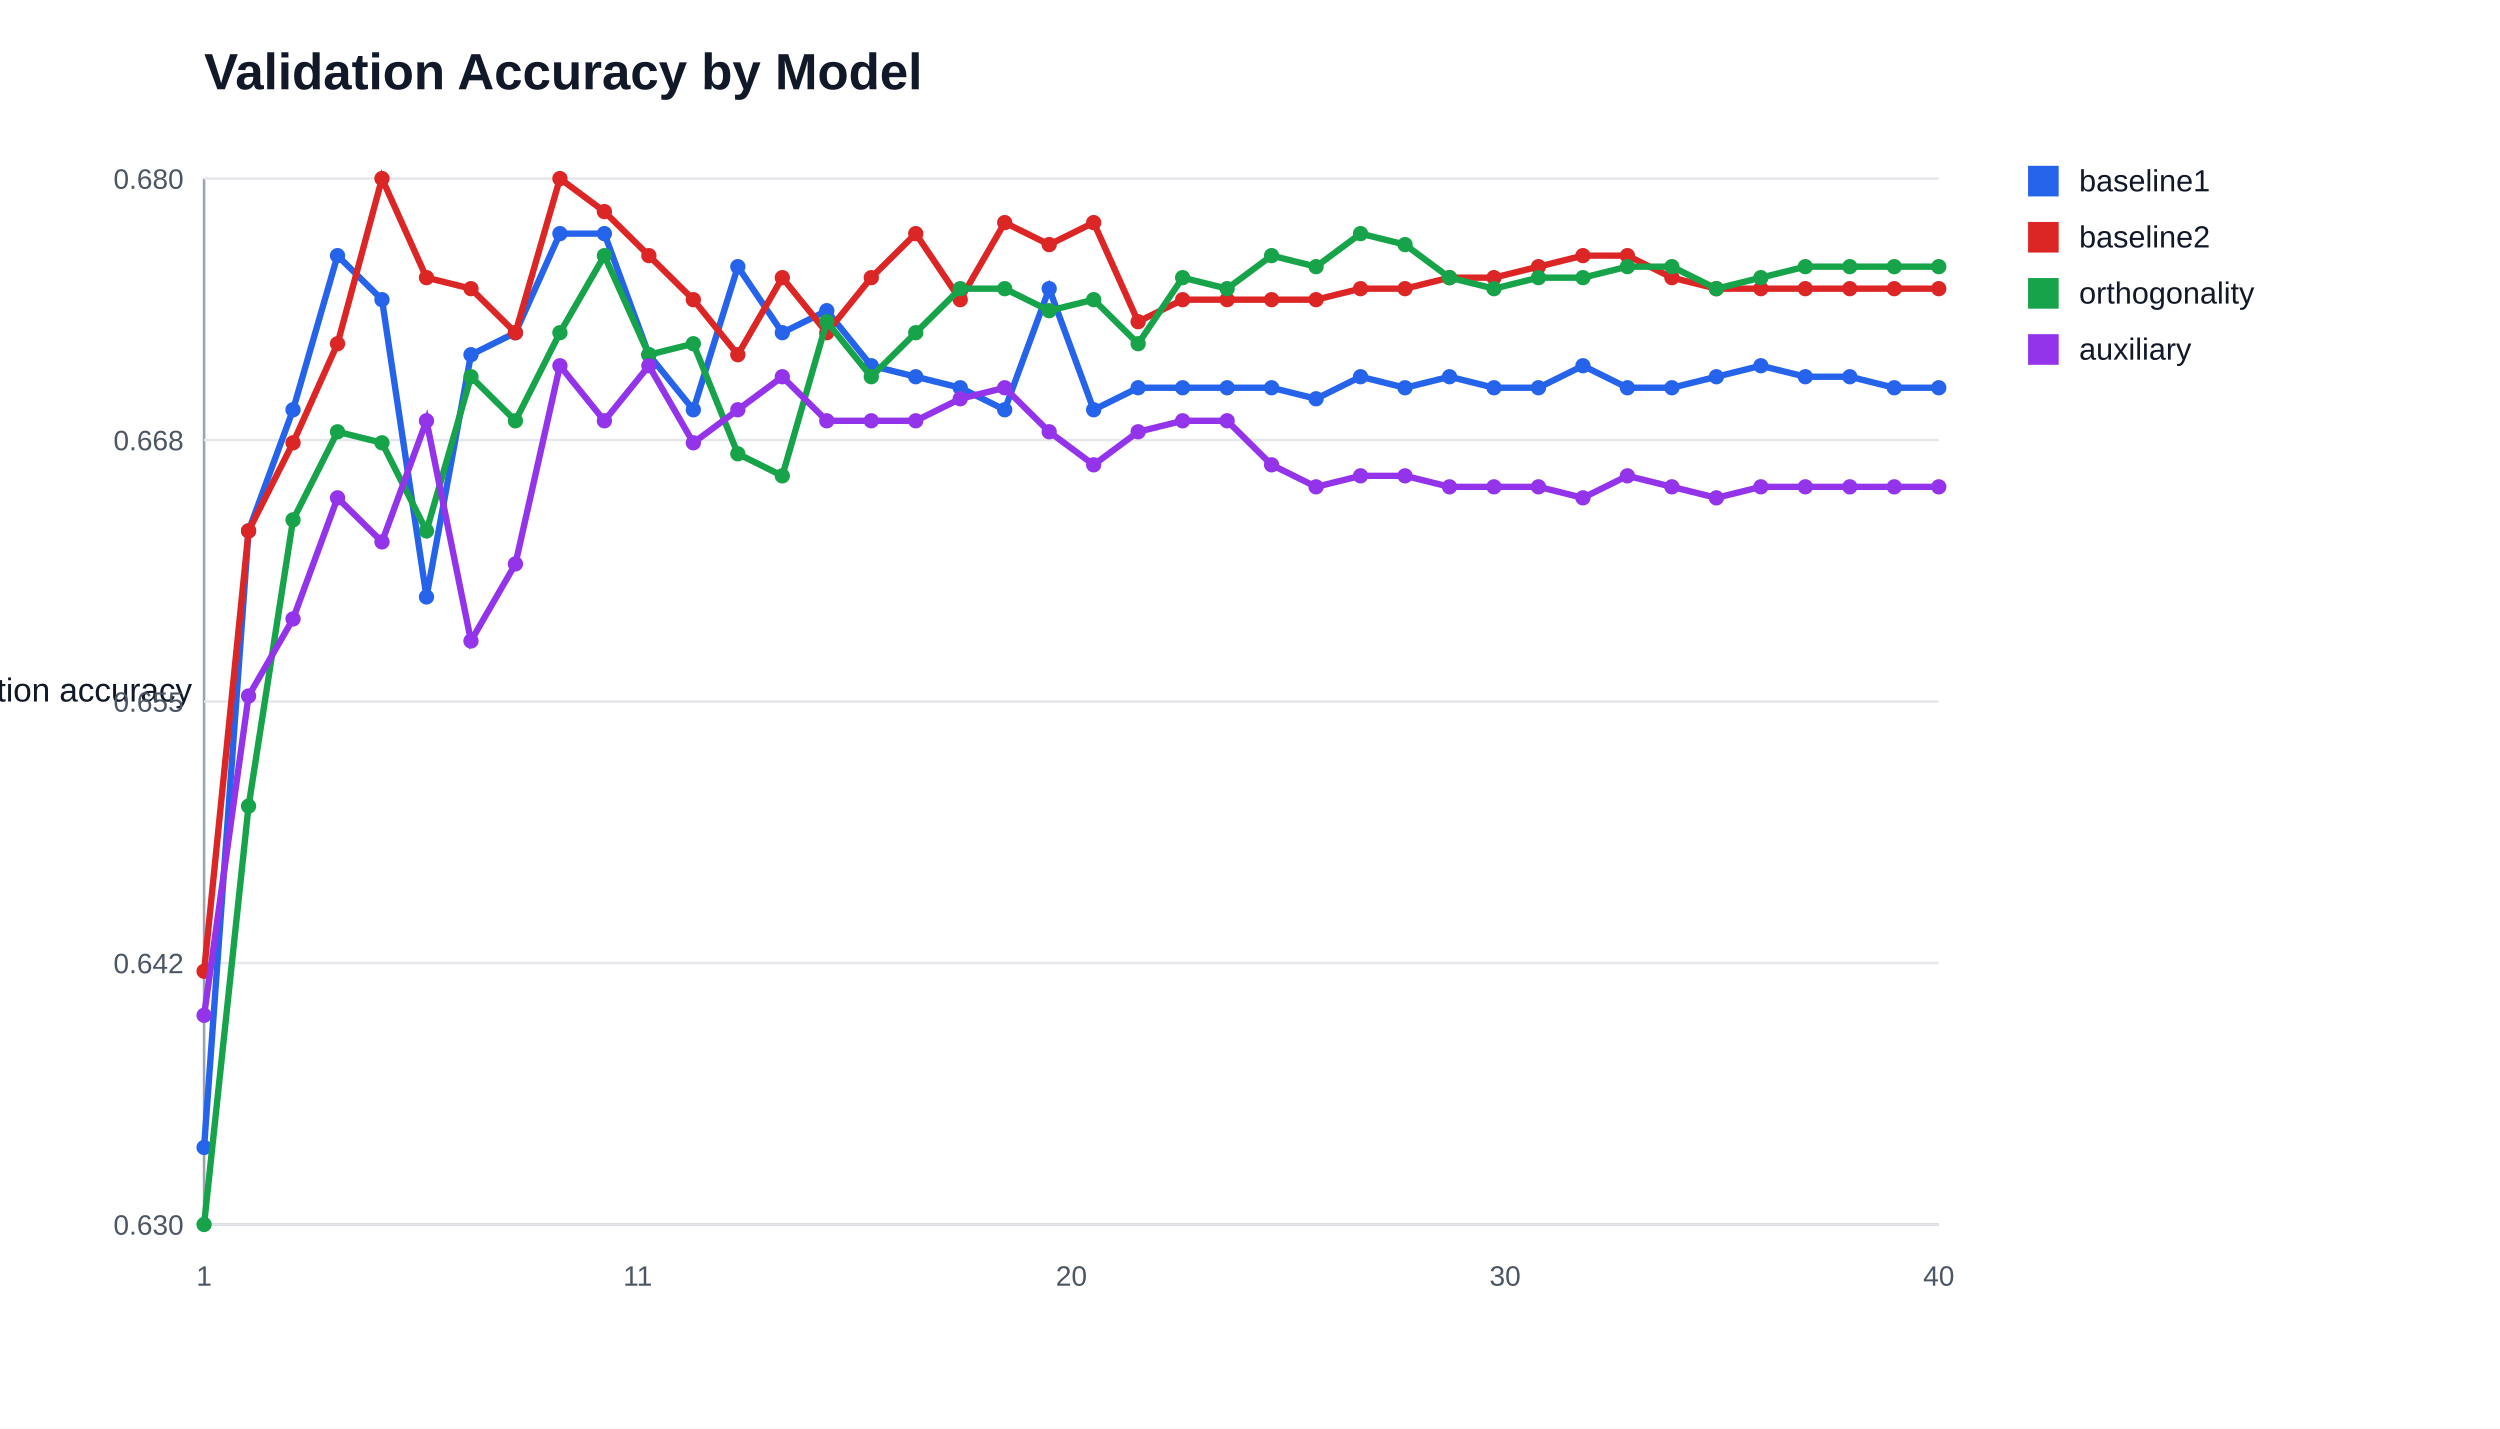
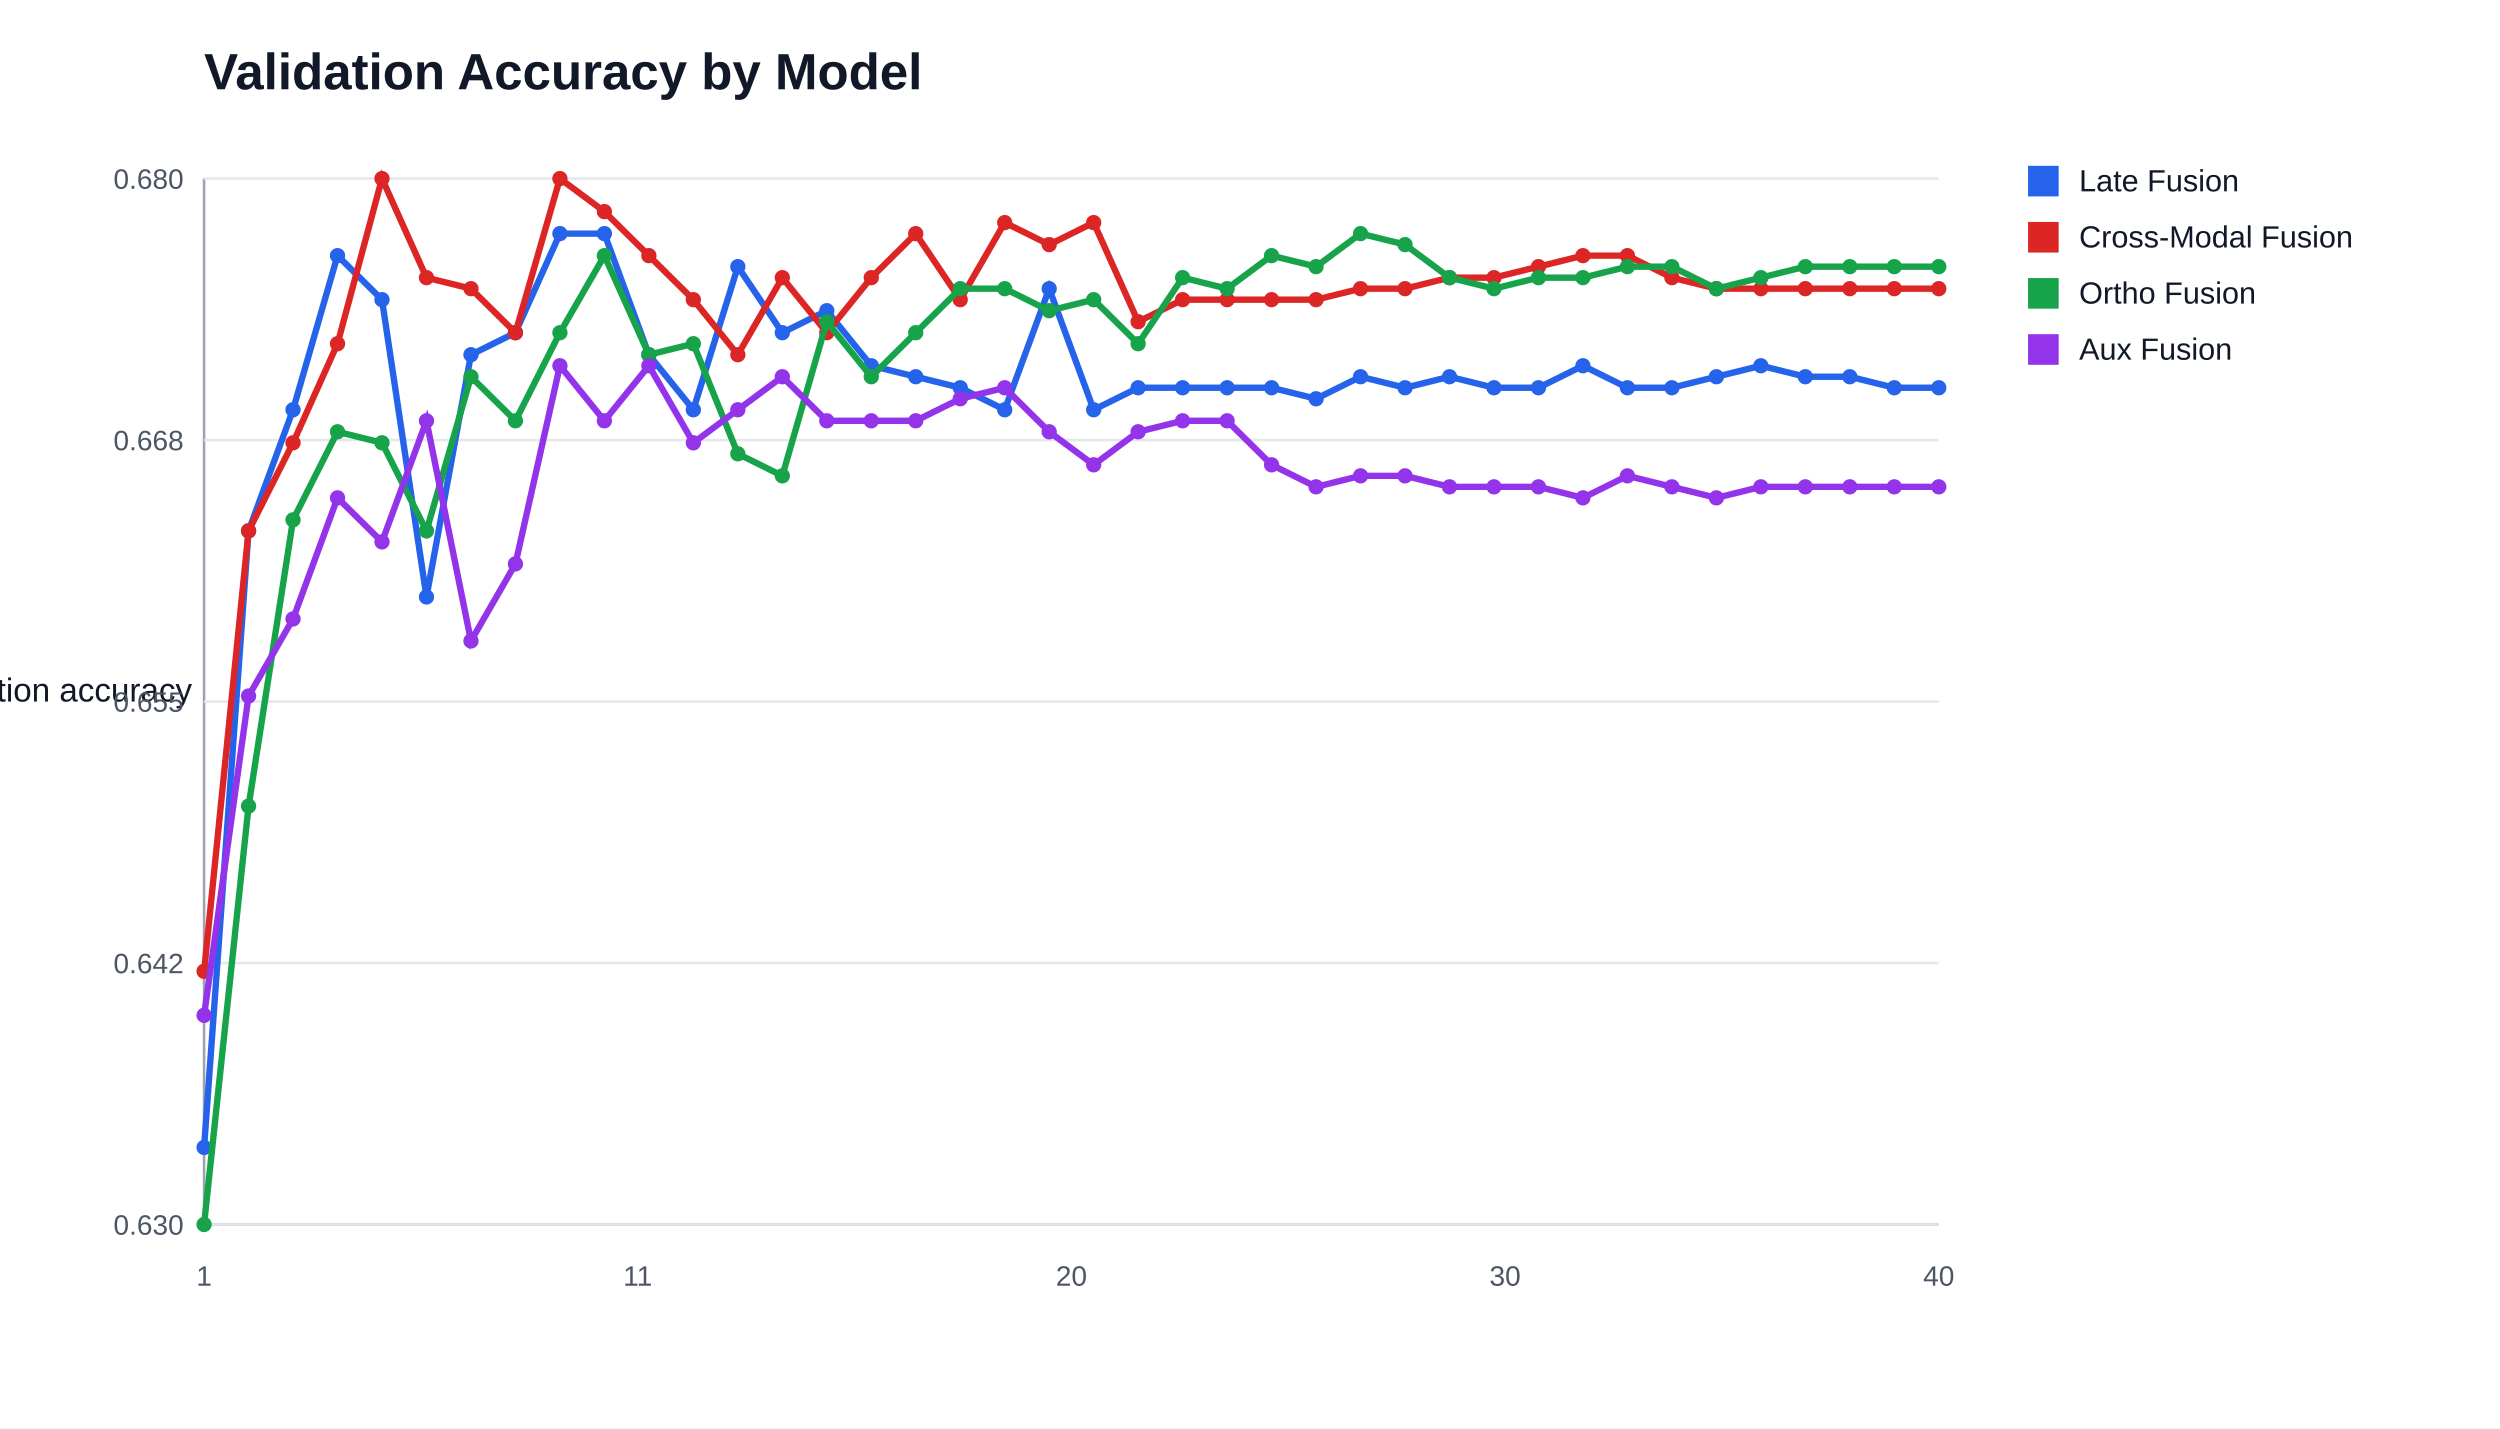
<svg xmlns="http://www.w3.org/2000/svg" width="980" height="560" viewBox="0 0 980 560" font-family="Arial, sans-serif">
  <rect width="100%" height="100%" fill="#ffffff" />
  <text x="80" y="35" font-size="20" font-weight="700" text-anchor="start" fill="#111827">Validation Accuracy by Model</text>
  <text x="20" y="275.0" font-size="13" font-weight="400" text-anchor="middle" fill="#111827">validation accuracy</text>
  <line x1="80" y1="70" x2="80" y2="480" stroke="#9ca3af" />
  <line x1="80" y1="480" x2="760" y2="480" stroke="#9ca3af" />
  <line x1="80" y1="480.0" x2="760" y2="480.0" stroke="#e5e7eb" />
  <text x="72" y="484.0" font-size="11" font-weight="400" text-anchor="end" fill="#4b5563">0.630</text>
  <line x1="80" y1="377.5" x2="760" y2="377.5" stroke="#e5e7eb" />
  <text x="72" y="381.5" font-size="11" font-weight="400" text-anchor="end" fill="#4b5563">0.642</text>
  <line x1="80" y1="275" x2="760" y2="275" stroke="#e5e7eb" />
  <text x="72" y="279" font-size="11" font-weight="400" text-anchor="end" fill="#4b5563">0.655</text>
  <line x1="80" y1="172.5" x2="760" y2="172.5" stroke="#e5e7eb" />
  <text x="72" y="176.5" font-size="11" font-weight="400" text-anchor="end" fill="#4b5563">0.668</text>
  <line x1="80" y1="70.0" x2="760" y2="70.0" stroke="#e5e7eb" />
  <text x="72" y="74.0" font-size="11" font-weight="400" text-anchor="end" fill="#4b5563">0.680</text>
  <text x="80.0" y="504" font-size="11" font-weight="400" text-anchor="middle" fill="#4b5563">1</text>
  <text x="250.0" y="504" font-size="11" font-weight="400" text-anchor="middle" fill="#4b5563">11</text>
  <text x="420.0" y="504" font-size="11" font-weight="400" text-anchor="middle" fill="#4b5563">20</text>
  <text x="590.0" y="504" font-size="11" font-weight="400" text-anchor="middle" fill="#4b5563">30</text>
  <text x="760.0" y="504" font-size="11" font-weight="400" text-anchor="middle" fill="#4b5563">40</text>
  <polyline points="80.00,449.79 97.44,208.11 114.87,160.63 132.31,100.21 149.74,117.47 167.18,234.00 184.62,139.05 202.05,130.42 219.49,91.58 236.92,91.58 254.36,139.05 271.79,160.63 289.23,104.53 306.67,130.42 324.10,121.79 341.54,143.37 358.97,147.68 376.41,152.00 393.85,160.63 411.28,113.16 428.72,160.63 446.15,152.00 463.59,152.00 481.03,152.00 498.46,152.00 515.90,156.32 533.33,147.68 550.77,152.00 568.21,147.68 585.64,152.00 603.08,152.00 620.51,143.37 637.95,152.00 655.38,152.00 672.82,147.68 690.26,143.37 707.69,147.68 725.13,147.68 742.56,152.00 760.00,152.00" fill="none" stroke="#2563eb" stroke-width="2.5" />
  <circle cx="80.00" cy="449.79" r="3" fill="#2563eb" />
  <circle cx="97.44" cy="208.11" r="3" fill="#2563eb" />
  <circle cx="114.87" cy="160.63" r="3" fill="#2563eb" />
  <circle cx="132.31" cy="100.21" r="3" fill="#2563eb" />
  <circle cx="149.74" cy="117.47" r="3" fill="#2563eb" />
  <circle cx="167.18" cy="234.00" r="3" fill="#2563eb" />
  <circle cx="184.62" cy="139.05" r="3" fill="#2563eb" />
  <circle cx="202.05" cy="130.42" r="3" fill="#2563eb" />
  <circle cx="219.49" cy="91.58" r="3" fill="#2563eb" />
  <circle cx="236.92" cy="91.58" r="3" fill="#2563eb" />
  <circle cx="254.36" cy="139.05" r="3" fill="#2563eb" />
  <circle cx="271.79" cy="160.63" r="3" fill="#2563eb" />
  <circle cx="289.23" cy="104.53" r="3" fill="#2563eb" />
  <circle cx="306.67" cy="130.42" r="3" fill="#2563eb" />
  <circle cx="324.10" cy="121.79" r="3" fill="#2563eb" />
  <circle cx="341.54" cy="143.37" r="3" fill="#2563eb" />
  <circle cx="358.97" cy="147.68" r="3" fill="#2563eb" />
  <circle cx="376.41" cy="152.00" r="3" fill="#2563eb" />
  <circle cx="393.85" cy="160.63" r="3" fill="#2563eb" />
  <circle cx="411.28" cy="113.16" r="3" fill="#2563eb" />
  <circle cx="428.72" cy="160.63" r="3" fill="#2563eb" />
  <circle cx="446.15" cy="152.00" r="3" fill="#2563eb" />
  <circle cx="463.59" cy="152.00" r="3" fill="#2563eb" />
  <circle cx="481.03" cy="152.00" r="3" fill="#2563eb" />
  <circle cx="498.46" cy="152.00" r="3" fill="#2563eb" />
  <circle cx="515.90" cy="156.32" r="3" fill="#2563eb" />
  <circle cx="533.33" cy="147.68" r="3" fill="#2563eb" />
  <circle cx="550.77" cy="152.00" r="3" fill="#2563eb" />
  <circle cx="568.21" cy="147.68" r="3" fill="#2563eb" />
  <circle cx="585.64" cy="152.00" r="3" fill="#2563eb" />
  <circle cx="603.08" cy="152.00" r="3" fill="#2563eb" />
  <circle cx="620.51" cy="143.37" r="3" fill="#2563eb" />
  <circle cx="637.95" cy="152.00" r="3" fill="#2563eb" />
  <circle cx="655.38" cy="152.00" r="3" fill="#2563eb" />
  <circle cx="672.82" cy="147.68" r="3" fill="#2563eb" />
  <circle cx="690.26" cy="143.37" r="3" fill="#2563eb" />
  <circle cx="707.69" cy="147.68" r="3" fill="#2563eb" />
  <circle cx="725.13" cy="147.68" r="3" fill="#2563eb" />
  <circle cx="742.56" cy="152.00" r="3" fill="#2563eb" />
  <circle cx="760.00" cy="152.00" r="3" fill="#2563eb" />
  <rect x="795" y="65" width="12" height="12" fill="#2563eb" />
-   <text x="815" y="75" font-size="12" font-weight="400" text-anchor="start" fill="#111827">baseline1</text>
+   <text x="815" y="75" font-size="12" font-weight="400" text-anchor="start" fill="#111827">Late Fusion</text>
  <polyline points="80.00,380.74 97.44,208.11 114.87,173.58 132.31,134.74 149.74,70.00 167.18,108.84 184.62,113.16 202.05,130.42 219.49,70.00 236.92,82.95 254.36,100.21 271.79,117.47 289.23,139.05 306.67,108.84 324.10,130.42 341.54,108.84 358.97,91.58 376.41,117.47 393.85,87.26 411.28,95.89 428.72,87.26 446.15,126.11 463.59,117.47 481.03,117.47 498.46,117.47 515.90,117.47 533.33,113.16 550.77,113.16 568.21,108.84 585.64,108.84 603.08,104.53 620.51,100.21 637.95,100.21 655.38,108.84 672.82,113.16 690.26,113.16 707.69,113.16 725.13,113.16 742.56,113.16 760.00,113.16" fill="none" stroke="#dc2626" stroke-width="2.5" />
  <circle cx="80.00" cy="380.74" r="3" fill="#dc2626" />
  <circle cx="97.44" cy="208.11" r="3" fill="#dc2626" />
  <circle cx="114.87" cy="173.58" r="3" fill="#dc2626" />
  <circle cx="132.31" cy="134.74" r="3" fill="#dc2626" />
  <circle cx="149.74" cy="70.00" r="3" fill="#dc2626" />
  <circle cx="167.18" cy="108.84" r="3" fill="#dc2626" />
  <circle cx="184.62" cy="113.16" r="3" fill="#dc2626" />
  <circle cx="202.05" cy="130.42" r="3" fill="#dc2626" />
  <circle cx="219.49" cy="70.00" r="3" fill="#dc2626" />
  <circle cx="236.92" cy="82.95" r="3" fill="#dc2626" />
  <circle cx="254.36" cy="100.21" r="3" fill="#dc2626" />
  <circle cx="271.79" cy="117.47" r="3" fill="#dc2626" />
  <circle cx="289.23" cy="139.05" r="3" fill="#dc2626" />
  <circle cx="306.67" cy="108.84" r="3" fill="#dc2626" />
  <circle cx="324.10" cy="130.42" r="3" fill="#dc2626" />
  <circle cx="341.54" cy="108.84" r="3" fill="#dc2626" />
  <circle cx="358.97" cy="91.58" r="3" fill="#dc2626" />
  <circle cx="376.41" cy="117.47" r="3" fill="#dc2626" />
  <circle cx="393.85" cy="87.26" r="3" fill="#dc2626" />
  <circle cx="411.28" cy="95.89" r="3" fill="#dc2626" />
  <circle cx="428.72" cy="87.26" r="3" fill="#dc2626" />
  <circle cx="446.15" cy="126.11" r="3" fill="#dc2626" />
  <circle cx="463.59" cy="117.47" r="3" fill="#dc2626" />
  <circle cx="481.03" cy="117.47" r="3" fill="#dc2626" />
  <circle cx="498.46" cy="117.47" r="3" fill="#dc2626" />
  <circle cx="515.90" cy="117.47" r="3" fill="#dc2626" />
  <circle cx="533.33" cy="113.16" r="3" fill="#dc2626" />
  <circle cx="550.77" cy="113.16" r="3" fill="#dc2626" />
  <circle cx="568.21" cy="108.84" r="3" fill="#dc2626" />
  <circle cx="585.64" cy="108.84" r="3" fill="#dc2626" />
  <circle cx="603.08" cy="104.53" r="3" fill="#dc2626" />
  <circle cx="620.51" cy="100.21" r="3" fill="#dc2626" />
  <circle cx="637.95" cy="100.21" r="3" fill="#dc2626" />
  <circle cx="655.38" cy="108.84" r="3" fill="#dc2626" />
  <circle cx="672.82" cy="113.16" r="3" fill="#dc2626" />
  <circle cx="690.26" cy="113.16" r="3" fill="#dc2626" />
  <circle cx="707.69" cy="113.16" r="3" fill="#dc2626" />
  <circle cx="725.13" cy="113.16" r="3" fill="#dc2626" />
  <circle cx="742.56" cy="113.16" r="3" fill="#dc2626" />
  <circle cx="760.00" cy="113.16" r="3" fill="#dc2626" />
  <rect x="795" y="87" width="12" height="12" fill="#dc2626" />
-   <text x="815" y="97" font-size="12" font-weight="400" text-anchor="start" fill="#111827">baseline2</text>
+   <text x="815" y="97" font-size="12" font-weight="400" text-anchor="start" fill="#111827">Cross-Modal Fusion</text>
  <polyline points="80.00,480.00 97.44,316.00 114.87,203.79 132.31,169.26 149.74,173.58 167.18,208.11 184.62,147.68 202.05,164.95 219.49,130.42 236.92,100.21 254.36,139.05 271.79,134.74 289.23,177.89 306.67,186.53 324.10,126.11 341.54,147.68 358.97,130.42 376.41,113.16 393.85,113.16 411.28,121.79 428.72,117.47 446.15,134.74 463.59,108.84 481.03,113.16 498.46,100.21 515.90,104.53 533.33,91.58 550.77,95.89 568.21,108.84 585.64,113.16 603.08,108.84 620.51,108.84 637.95,104.53 655.38,104.53 672.82,113.16 690.26,108.84 707.69,104.53 725.13,104.53 742.56,104.53 760.00,104.53" fill="none" stroke="#16a34a" stroke-width="2.5" />
  <circle cx="80.00" cy="480.00" r="3" fill="#16a34a" />
  <circle cx="97.44" cy="316.00" r="3" fill="#16a34a" />
  <circle cx="114.87" cy="203.79" r="3" fill="#16a34a" />
  <circle cx="132.31" cy="169.26" r="3" fill="#16a34a" />
  <circle cx="149.74" cy="173.58" r="3" fill="#16a34a" />
  <circle cx="167.18" cy="208.11" r="3" fill="#16a34a" />
  <circle cx="184.62" cy="147.68" r="3" fill="#16a34a" />
  <circle cx="202.05" cy="164.95" r="3" fill="#16a34a" />
  <circle cx="219.49" cy="130.42" r="3" fill="#16a34a" />
  <circle cx="236.92" cy="100.21" r="3" fill="#16a34a" />
  <circle cx="254.36" cy="139.05" r="3" fill="#16a34a" />
  <circle cx="271.79" cy="134.74" r="3" fill="#16a34a" />
  <circle cx="289.23" cy="177.89" r="3" fill="#16a34a" />
  <circle cx="306.67" cy="186.53" r="3" fill="#16a34a" />
  <circle cx="324.10" cy="126.11" r="3" fill="#16a34a" />
  <circle cx="341.54" cy="147.68" r="3" fill="#16a34a" />
  <circle cx="358.97" cy="130.42" r="3" fill="#16a34a" />
  <circle cx="376.41" cy="113.16" r="3" fill="#16a34a" />
  <circle cx="393.85" cy="113.16" r="3" fill="#16a34a" />
  <circle cx="411.28" cy="121.79" r="3" fill="#16a34a" />
  <circle cx="428.72" cy="117.47" r="3" fill="#16a34a" />
  <circle cx="446.15" cy="134.74" r="3" fill="#16a34a" />
  <circle cx="463.59" cy="108.84" r="3" fill="#16a34a" />
  <circle cx="481.03" cy="113.16" r="3" fill="#16a34a" />
  <circle cx="498.46" cy="100.21" r="3" fill="#16a34a" />
  <circle cx="515.90" cy="104.53" r="3" fill="#16a34a" />
  <circle cx="533.33" cy="91.58" r="3" fill="#16a34a" />
  <circle cx="550.77" cy="95.89" r="3" fill="#16a34a" />
  <circle cx="568.21" cy="108.84" r="3" fill="#16a34a" />
  <circle cx="585.64" cy="113.16" r="3" fill="#16a34a" />
  <circle cx="603.08" cy="108.84" r="3" fill="#16a34a" />
  <circle cx="620.51" cy="108.84" r="3" fill="#16a34a" />
  <circle cx="637.95" cy="104.53" r="3" fill="#16a34a" />
  <circle cx="655.38" cy="104.53" r="3" fill="#16a34a" />
  <circle cx="672.82" cy="113.16" r="3" fill="#16a34a" />
  <circle cx="690.26" cy="108.84" r="3" fill="#16a34a" />
  <circle cx="707.69" cy="104.53" r="3" fill="#16a34a" />
  <circle cx="725.13" cy="104.53" r="3" fill="#16a34a" />
  <circle cx="742.56" cy="104.53" r="3" fill="#16a34a" />
  <circle cx="760.00" cy="104.53" r="3" fill="#16a34a" />
  <rect x="795" y="109" width="12" height="12" fill="#16a34a" />
-   <text x="815" y="119" font-size="12" font-weight="400" text-anchor="start" fill="#111827">orthogonality</text>
+   <text x="815" y="119" font-size="12" font-weight="400" text-anchor="start" fill="#111827">Ortho Fusion</text>
  <polyline points="80.00,398.00 97.44,272.84 114.87,242.63 132.31,195.16 149.74,212.42 167.18,164.95 184.62,251.26 202.05,221.05 219.49,143.37 236.92,164.95 254.36,143.37 271.79,173.58 289.23,160.63 306.67,147.68 324.10,164.95 341.54,164.95 358.97,164.95 376.41,156.32 393.85,152.00 411.28,169.26 428.72,182.21 446.15,169.26 463.59,164.95 481.03,164.95 498.46,182.21 515.90,190.84 533.33,186.53 550.77,186.53 568.21,190.84 585.64,190.84 603.08,190.84 620.51,195.16 637.95,186.53 655.38,190.84 672.82,195.16 690.26,190.84 707.69,190.84 725.13,190.84 742.56,190.84 760.00,190.84" fill="none" stroke="#9333ea" stroke-width="2.5" />
  <circle cx="80.00" cy="398.00" r="3" fill="#9333ea" />
  <circle cx="97.44" cy="272.84" r="3" fill="#9333ea" />
  <circle cx="114.87" cy="242.63" r="3" fill="#9333ea" />
  <circle cx="132.31" cy="195.16" r="3" fill="#9333ea" />
  <circle cx="149.74" cy="212.42" r="3" fill="#9333ea" />
  <circle cx="167.18" cy="164.95" r="3" fill="#9333ea" />
  <circle cx="184.62" cy="251.26" r="3" fill="#9333ea" />
  <circle cx="202.05" cy="221.05" r="3" fill="#9333ea" />
  <circle cx="219.49" cy="143.37" r="3" fill="#9333ea" />
  <circle cx="236.92" cy="164.95" r="3" fill="#9333ea" />
  <circle cx="254.36" cy="143.37" r="3" fill="#9333ea" />
  <circle cx="271.79" cy="173.58" r="3" fill="#9333ea" />
  <circle cx="289.23" cy="160.63" r="3" fill="#9333ea" />
  <circle cx="306.67" cy="147.68" r="3" fill="#9333ea" />
  <circle cx="324.10" cy="164.95" r="3" fill="#9333ea" />
  <circle cx="341.54" cy="164.95" r="3" fill="#9333ea" />
  <circle cx="358.97" cy="164.95" r="3" fill="#9333ea" />
  <circle cx="376.41" cy="156.32" r="3" fill="#9333ea" />
  <circle cx="393.85" cy="152.00" r="3" fill="#9333ea" />
  <circle cx="411.28" cy="169.26" r="3" fill="#9333ea" />
  <circle cx="428.72" cy="182.21" r="3" fill="#9333ea" />
  <circle cx="446.15" cy="169.26" r="3" fill="#9333ea" />
  <circle cx="463.59" cy="164.95" r="3" fill="#9333ea" />
  <circle cx="481.03" cy="164.95" r="3" fill="#9333ea" />
  <circle cx="498.46" cy="182.21" r="3" fill="#9333ea" />
  <circle cx="515.90" cy="190.84" r="3" fill="#9333ea" />
  <circle cx="533.33" cy="186.53" r="3" fill="#9333ea" />
  <circle cx="550.77" cy="186.53" r="3" fill="#9333ea" />
  <circle cx="568.21" cy="190.84" r="3" fill="#9333ea" />
  <circle cx="585.64" cy="190.84" r="3" fill="#9333ea" />
  <circle cx="603.08" cy="190.84" r="3" fill="#9333ea" />
  <circle cx="620.51" cy="195.16" r="3" fill="#9333ea" />
  <circle cx="637.95" cy="186.53" r="3" fill="#9333ea" />
  <circle cx="655.38" cy="190.84" r="3" fill="#9333ea" />
  <circle cx="672.82" cy="195.16" r="3" fill="#9333ea" />
  <circle cx="690.26" cy="190.84" r="3" fill="#9333ea" />
  <circle cx="707.69" cy="190.84" r="3" fill="#9333ea" />
  <circle cx="725.13" cy="190.84" r="3" fill="#9333ea" />
  <circle cx="742.56" cy="190.84" r="3" fill="#9333ea" />
  <circle cx="760.00" cy="190.84" r="3" fill="#9333ea" />
  <rect x="795" y="131" width="12" height="12" fill="#9333ea" />
-   <text x="815" y="141" font-size="12" font-weight="400" text-anchor="start" fill="#111827">auxiliary</text>
+   <text x="815" y="141" font-size="12" font-weight="400" text-anchor="start" fill="#111827">Aux Fusion</text>
</svg>
